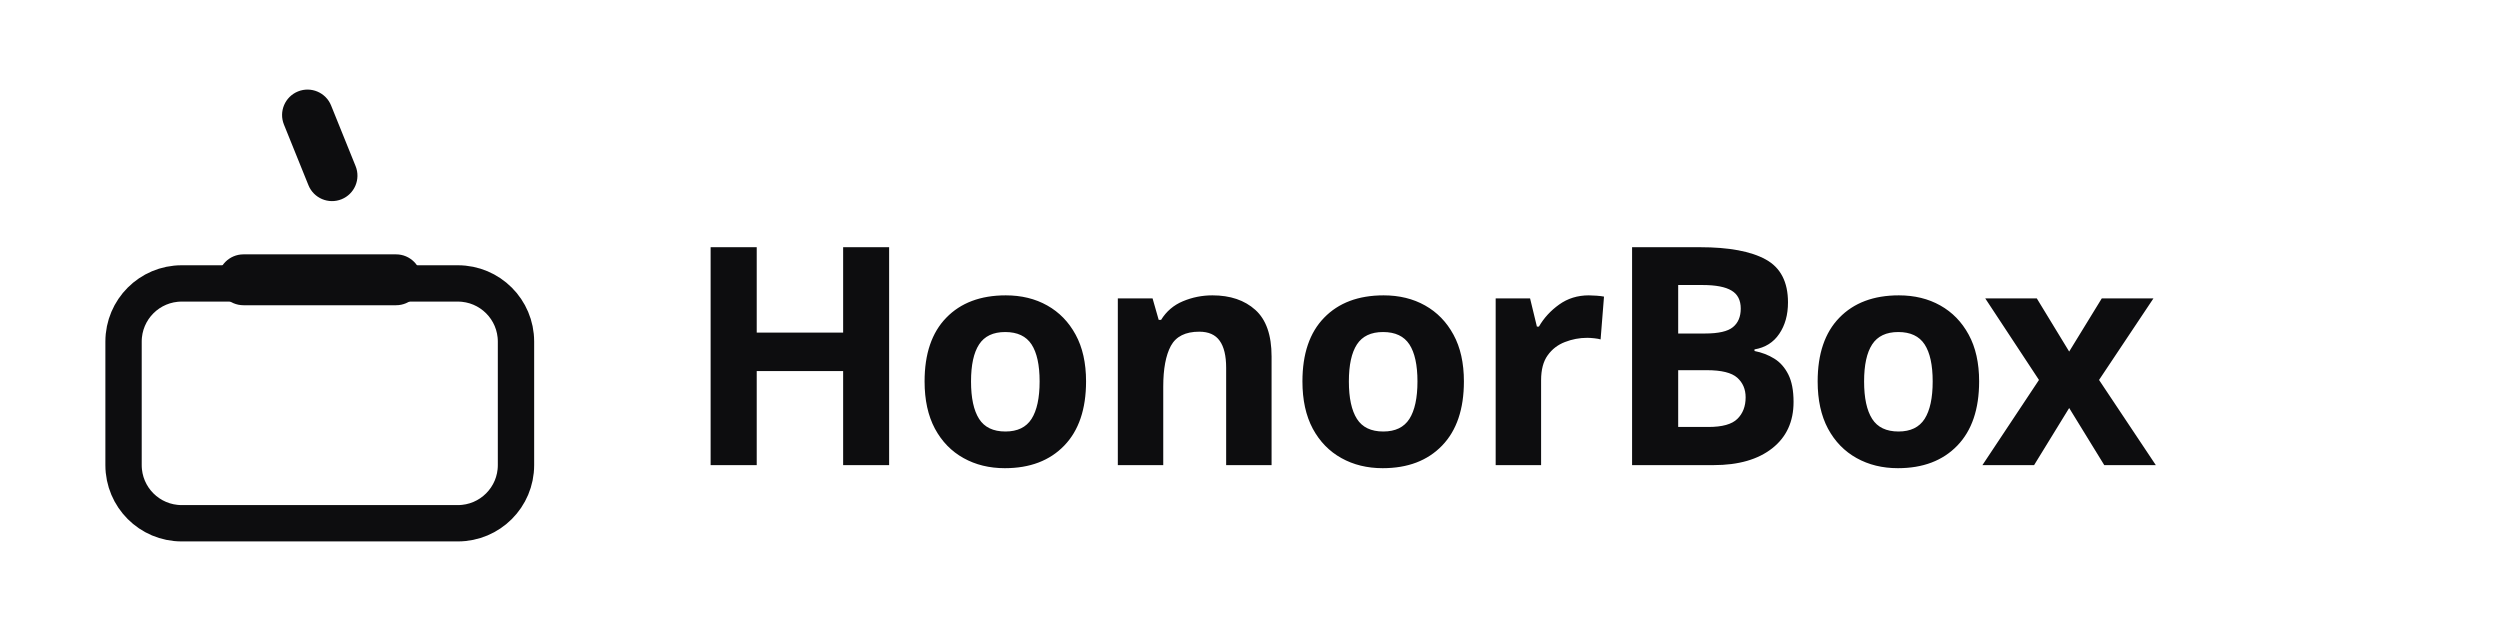
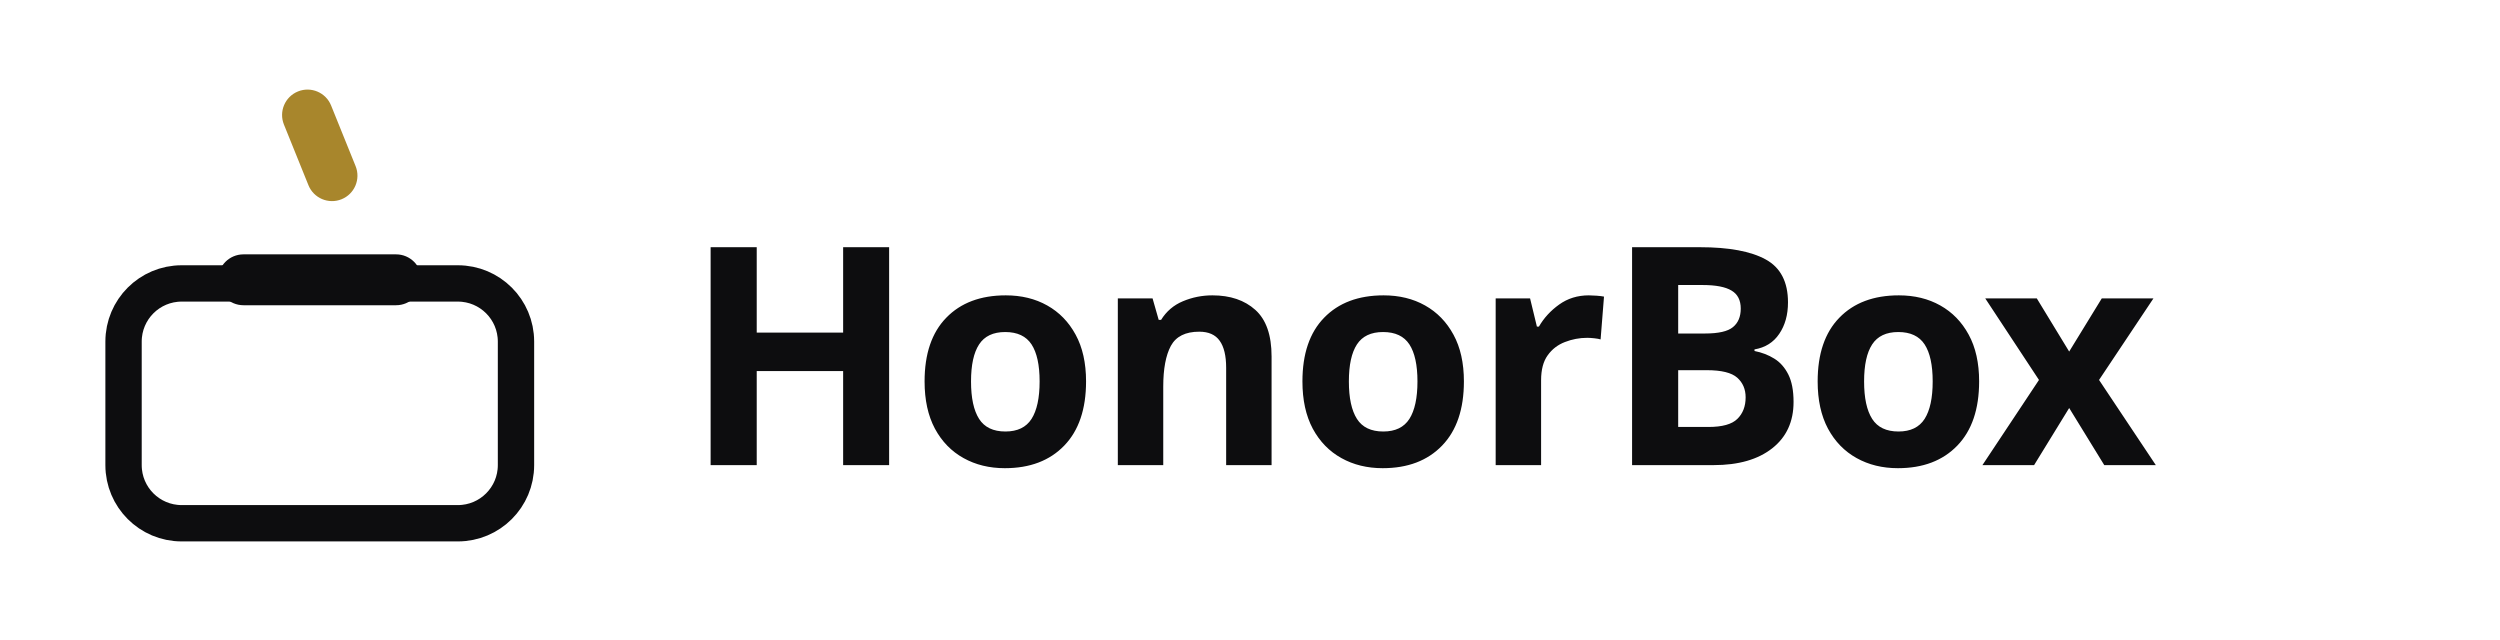
<svg xmlns="http://www.w3.org/2000/svg" viewBox="0 0 344 88" role="img" aria-label="HonorBox">
  <style>
    .ink { stroke: #0d0d0f; }
    .fill-ink { fill: #0d0d0f; }
+     .coin { fill: #a8862c; }
    @media (prefers-color-scheme: dark) {
      .ink { stroke: #f2f2f4; }
      .fill-ink { fill: #f2f2f4; }
+       .coin { fill: #e8b054; }
    }
  </style>
  <g transform="translate(8,8)">
    <rect x="9" y="31" width="54" height="33" rx="8" fill="none" class="ink" stroke-width="5" />
    <rect x="22" y="27" width="28" height="7" rx="3.5" class="fill-ink" />
-     <rect x="-3.5" y="-8" width="7" height="16" rx="3.5" class="fill-ink" transform="translate(36 12) rotate(-22)" />
+     <rect x="-3.5" y="-8" width="7" height="16" rx="3.5" class="coin" transform="translate(36 12) rotate(-22)" />
  </g>
  <text x="94" y="64" font-family="'Schibsted Grotesk', 'Avenir Next', 'Segoe UI', system-ui, sans-serif" font-size="42" font-weight="800" letter-spacing="-0.8" class="fill-ink">HonorBox</text>
</svg>
